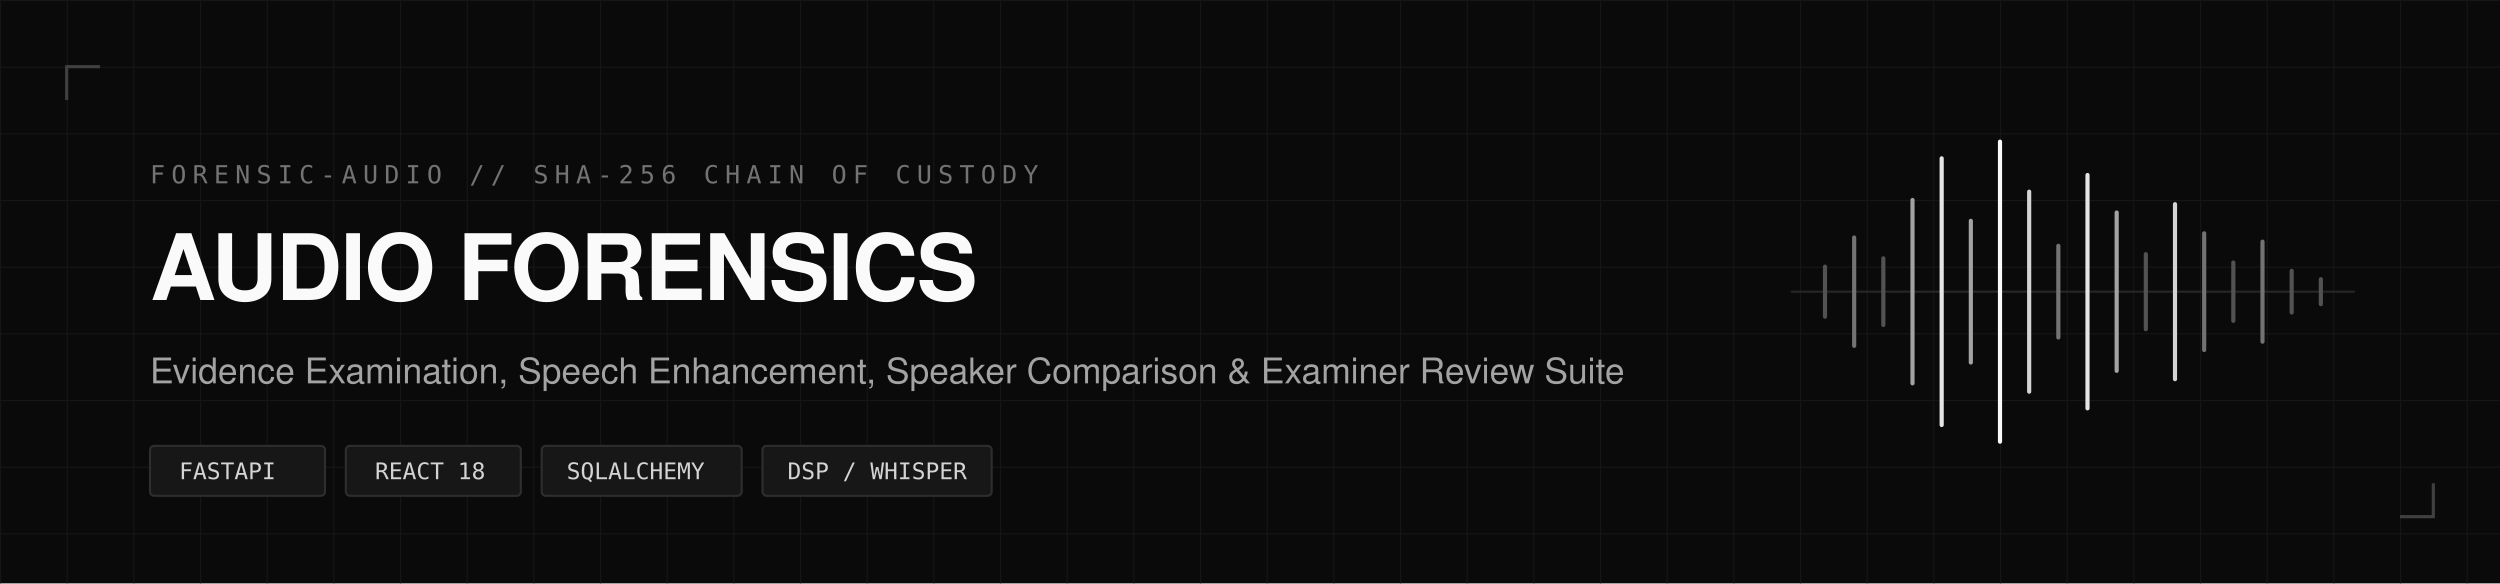
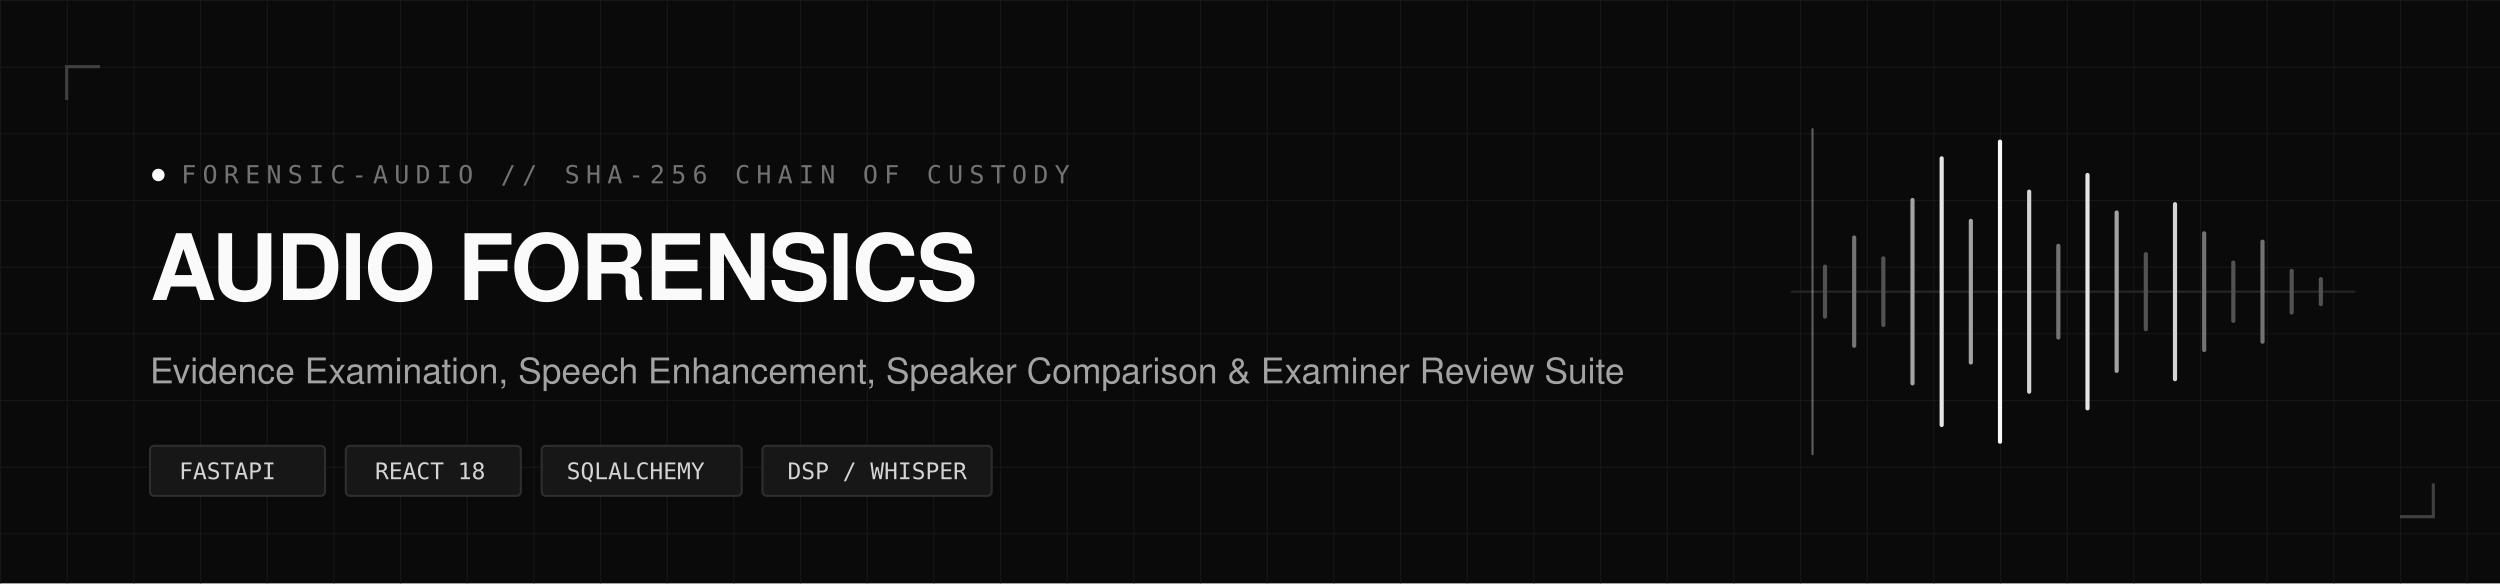
<svg xmlns="http://www.w3.org/2000/svg" viewBox="0 0 1200 280" width="1200" height="280" role="img" aria-label="Forensic Audio Evidence Analysis Platform">
  <defs>
    <pattern id="grid-fa" width="32" height="32" patternUnits="userSpaceOnUse">
      <path d="M 32 0 L 0 0 0 32" fill="none" stroke="#161616" stroke-width="1" />
    </pattern>
  </defs>
  <rect width="1200" height="280" fill="#0a0a0a" />
  <rect width="1200" height="280" fill="url(#grid-fa)" />
  <g transform="translate(860, 140)" stroke="#525252" stroke-width="2" stroke-linecap="round">
    <line x1="0" y1="0" x2="270" y2="0" stroke="#262626" stroke-width="1" />
    <line x1="16" y1="-12" x2="16" y2="12" />
-     <line x1="30" y1="-26" x2="30" y2="26" stroke="#737373" />
+     <line x1="30" y1="-26" x2="30" y2="26" stroke="#737373">
+       <animate attributeName="y1" values="-26;-34;-26" dur="2.1s" repeatCount="indefinite" />
+       <animate attributeName="y2" values="26;34;26" dur="2.1s" repeatCount="indefinite" />
+     </line>
    <line x1="44" y1="-16" x2="44" y2="16" />
-     <line x1="58" y1="-44" x2="58" y2="44" stroke="#a3a3a3" />
-     <line x1="72" y1="-64" x2="72" y2="64" stroke="#e5e5e5" />
+     <line x1="58" y1="-44" x2="58" y2="44" stroke="#a3a3a3">
+       <animate attributeName="y1" values="-44;-56;-44" dur="1.7s" repeatCount="indefinite" />
+       <animate attributeName="y2" values="44;56;44" dur="1.7s" repeatCount="indefinite" />
+     </line>
+     <line x1="72" y1="-64" x2="72" y2="64" stroke="#e5e5e5">
+       <animate attributeName="y1" values="-64;-48;-64" dur="2.3s" repeatCount="indefinite" />
+       <animate attributeName="y2" values="64;48;64" dur="2.3s" repeatCount="indefinite" />
+     </line>
    <line x1="86" y1="-34" x2="86" y2="34" stroke="#a3a3a3" />
-     <line x1="100" y1="-72" x2="100" y2="72" stroke="#fafafa" />
-     <line x1="114" y1="-48" x2="114" y2="48" stroke="#d4d4d4" />
+     <line x1="100" y1="-72" x2="100" y2="72" stroke="#fafafa">
+       <animate attributeName="y1" values="-72;-58;-72" dur="1.9s" repeatCount="indefinite" />
+       <animate attributeName="y2" values="72;58;72" dur="1.9s" repeatCount="indefinite" />
+     </line>
+     <line x1="114" y1="-48" x2="114" y2="48" stroke="#d4d4d4">
+       <animate attributeName="y1" values="-48;-62;-48" dur="2.4s" repeatCount="indefinite" />
+       <animate attributeName="y2" values="48;62;48" dur="2.4s" repeatCount="indefinite" />
+     </line>
    <line x1="128" y1="-22" x2="128" y2="22" stroke="#737373" />
-     <line x1="142" y1="-56" x2="142" y2="56" stroke="#e5e5e5" />
+     <line x1="142" y1="-56" x2="142" y2="56" stroke="#e5e5e5">
+       <animate attributeName="y1" values="-56;-40;-56" dur="2.0s" repeatCount="indefinite" />
+       <animate attributeName="y2" values="56;40;56" dur="2.0s" repeatCount="indefinite" />
+     </line>
    <line x1="156" y1="-38" x2="156" y2="38" stroke="#a3a3a3" />
    <line x1="170" y1="-18" x2="170" y2="18" />
-     <line x1="184" y1="-42" x2="184" y2="42" stroke="#d4d4d4" />
+     <line x1="184" y1="-42" x2="184" y2="42" stroke="#d4d4d4">
+       <animate attributeName="y1" values="-42;-54;-42" dur="2.5s" repeatCount="indefinite" />
+       <animate attributeName="y2" values="42;54;42" dur="2.5s" repeatCount="indefinite" />
+     </line>
    <line x1="198" y1="-28" x2="198" y2="28" stroke="#737373" />
    <line x1="212" y1="-14" x2="212" y2="14" />
    <line x1="226" y1="-24" x2="226" y2="24" stroke="#737373" />
    <line x1="240" y1="-10" x2="240" y2="10" />
    <line x1="254" y1="-6" x2="254" y2="6" />
+     <line x1="10" y1="-78" x2="10" y2="78" stroke="#ffffff" stroke-width="1" opacity="0.35">
+       <animate attributeName="x1" from="10" to="260" dur="5s" repeatCount="indefinite" />
+       <animate attributeName="x2" from="10" to="260" dur="5s" repeatCount="indefinite" />
+     </line>
  </g>
  <path d="M 32 48 L 32 32 L 48 32" fill="none" stroke="#404040" stroke-width="1.5" />
  <path d="M 1168 232 L 1168 248 L 1152 248" fill="none" stroke="#404040" stroke-width="1.5" />
-   <text x="72" y="88" fill="#737373" font-family="ui-monospace, SFMono-Regular, Menlo, Monaco, Consolas, monospace" font-size="12" letter-spacing="3">FORENSIC-AUDIO // SHA-256 CHAIN OF CUSTODY</text>
+   <g transform="translate(72, 80)">
+     <circle cx="4" cy="4" r="3" fill="#fafafa">
+       <animate attributeName="opacity" values="1;0.25;1" dur="2.2s" repeatCount="indefinite" />
+     </circle>
+     <text x="15" y="8" fill="#737373" font-family="ui-monospace, SFMono-Regular, Menlo, Monaco, Consolas, monospace" font-size="12" letter-spacing="3">FORENSIC-AUDIO // SHA-256 CHAIN OF CUSTODY</text>
+   </g>
  <text x="72" y="144" fill="#fafafa" font-family="-apple-system, BlinkMacSystemFont, 'Segoe UI', Helvetica, Arial, sans-serif" font-size="44" font-weight="700" letter-spacing="-0.8">AUDIO FORENSICS</text>
  <text x="72" y="184" fill="#a3a3a3" font-family="-apple-system, BlinkMacSystemFont, 'Segoe UI', Helvetica, Arial, sans-serif" font-size="17">Evidence Examination, Speech Enhancement, Speaker Comparison &amp; Examiner Review Suite</text>
  <g transform="translate(72, 214)" font-family="ui-monospace, SFMono-Regular, Menlo, monospace" font-size="11" fill="#d4d4d4">
    <rect x="0" y="0" width="84" height="24" rx="2" fill="#171717" stroke="#2e2e2e" />
    <text x="14" y="16">FASTAPI</text>
    <rect x="94" y="0" width="84" height="24" rx="2" fill="#171717" stroke="#2e2e2e" />
    <text x="108" y="16">REACT 18</text>
    <rect x="188" y="0" width="96" height="24" rx="2" fill="#171717" stroke="#2e2e2e" />
    <text x="200" y="16">SQLALCHEMY</text>
    <rect x="294" y="0" width="110" height="24" rx="2" fill="#171717" stroke="#2e2e2e" />
    <text x="306" y="16">DSP / WHISPER</text>
  </g>
</svg>
